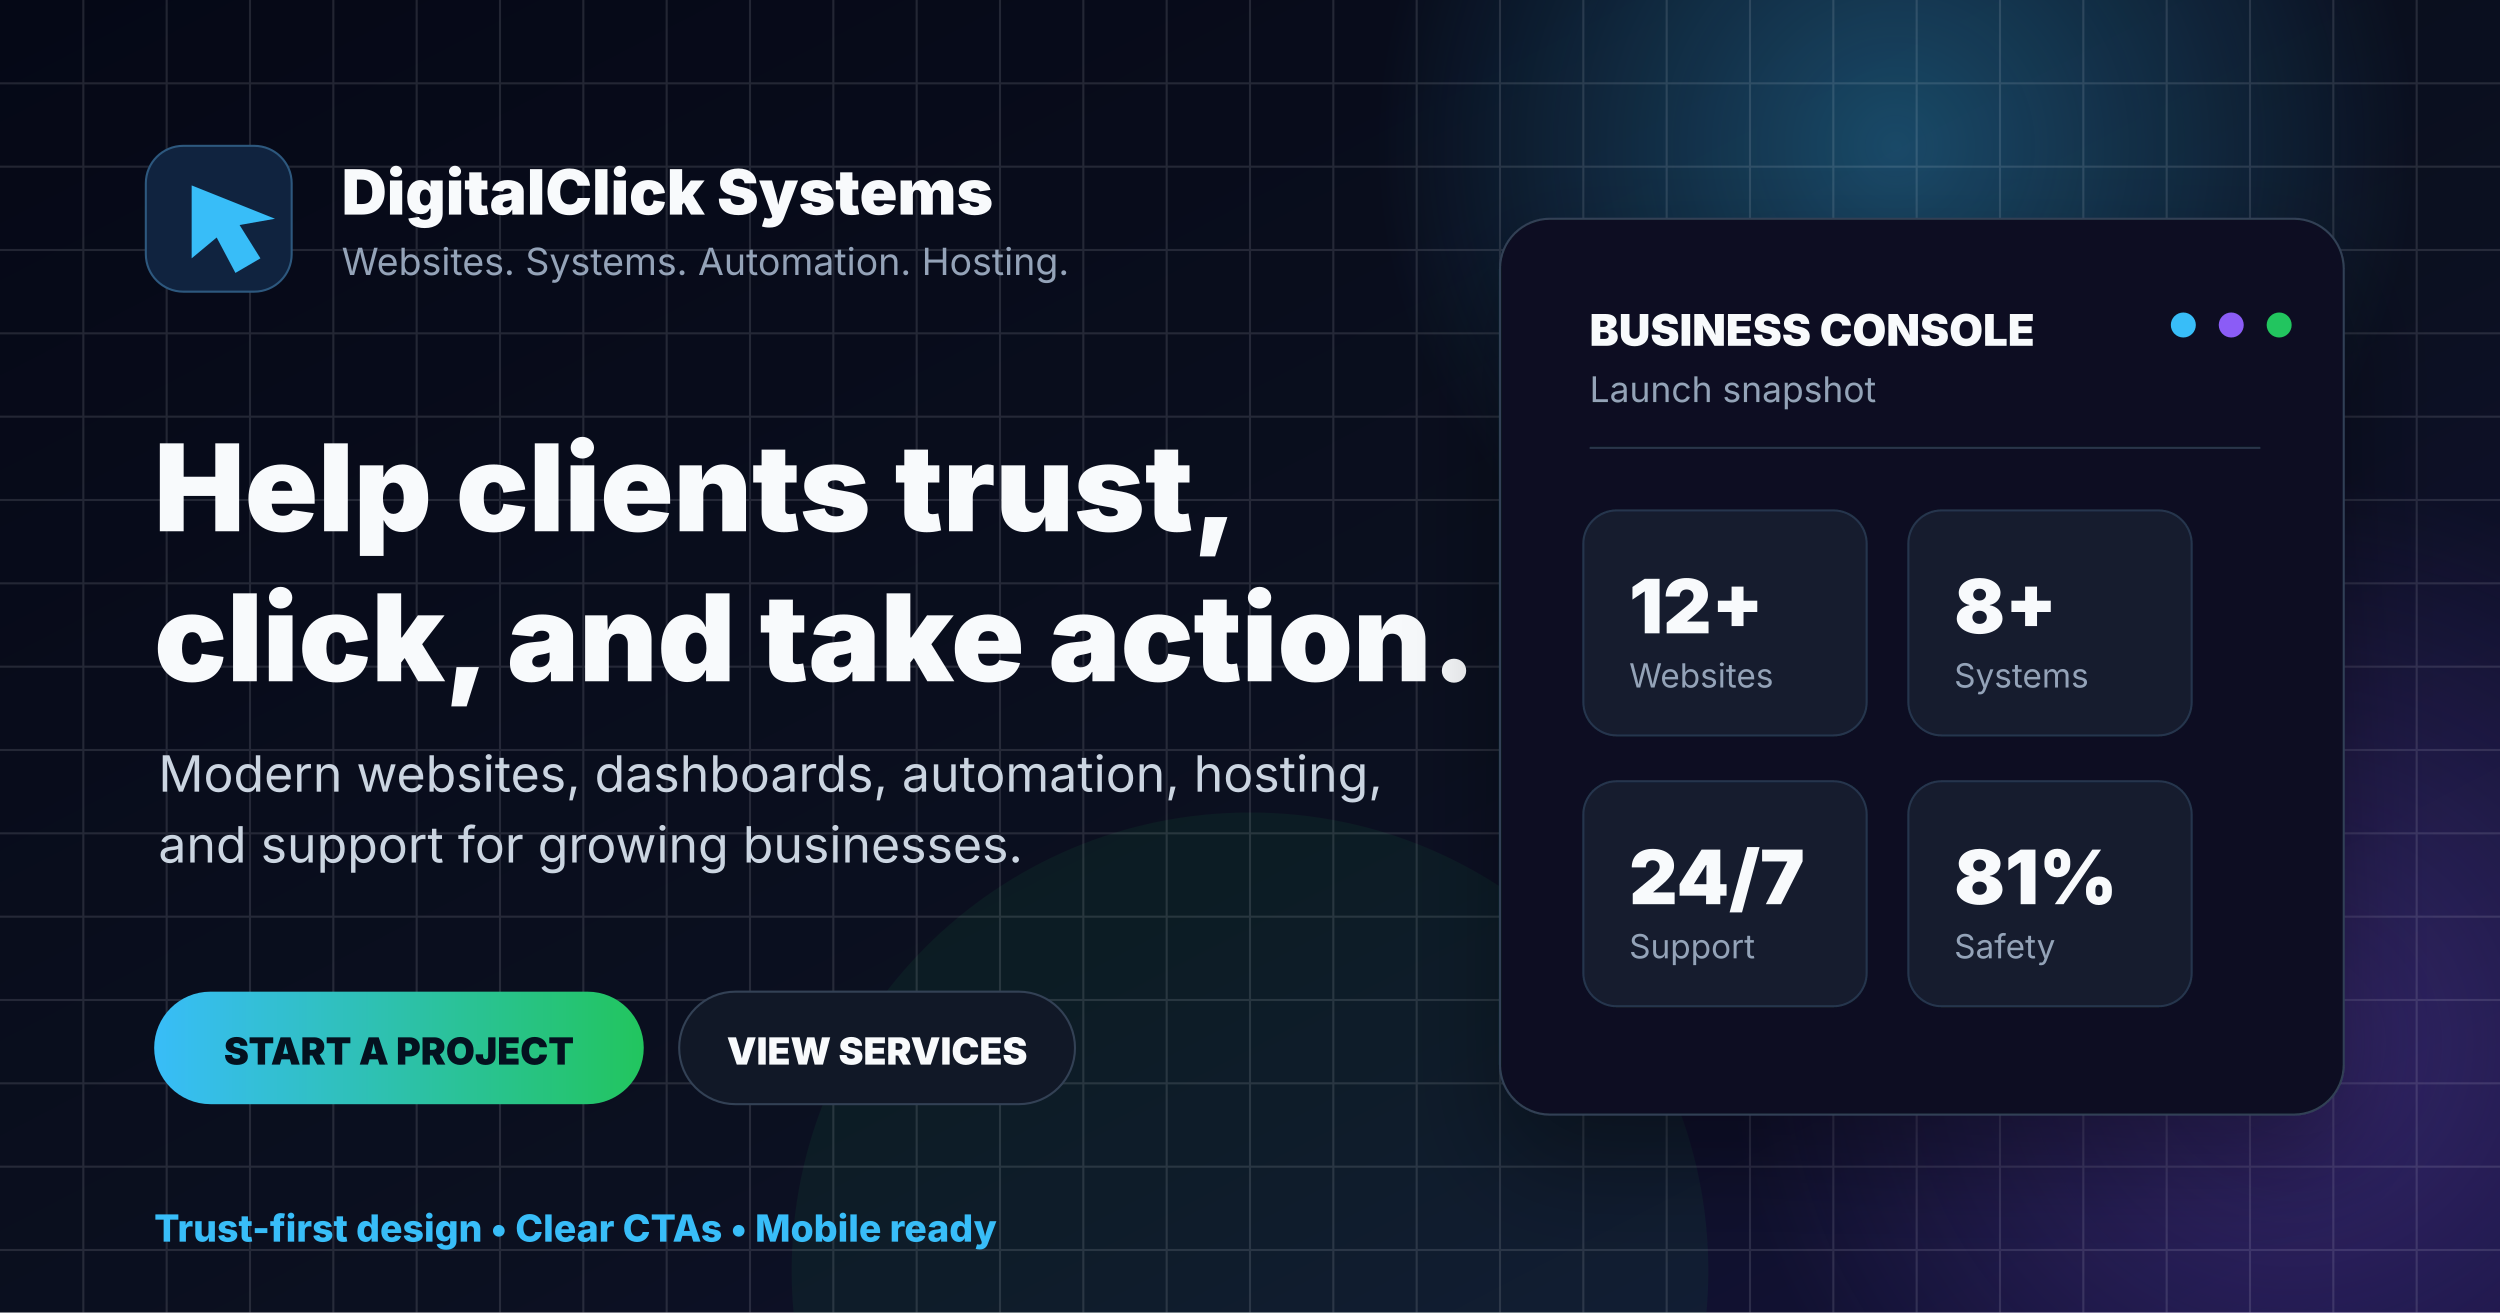
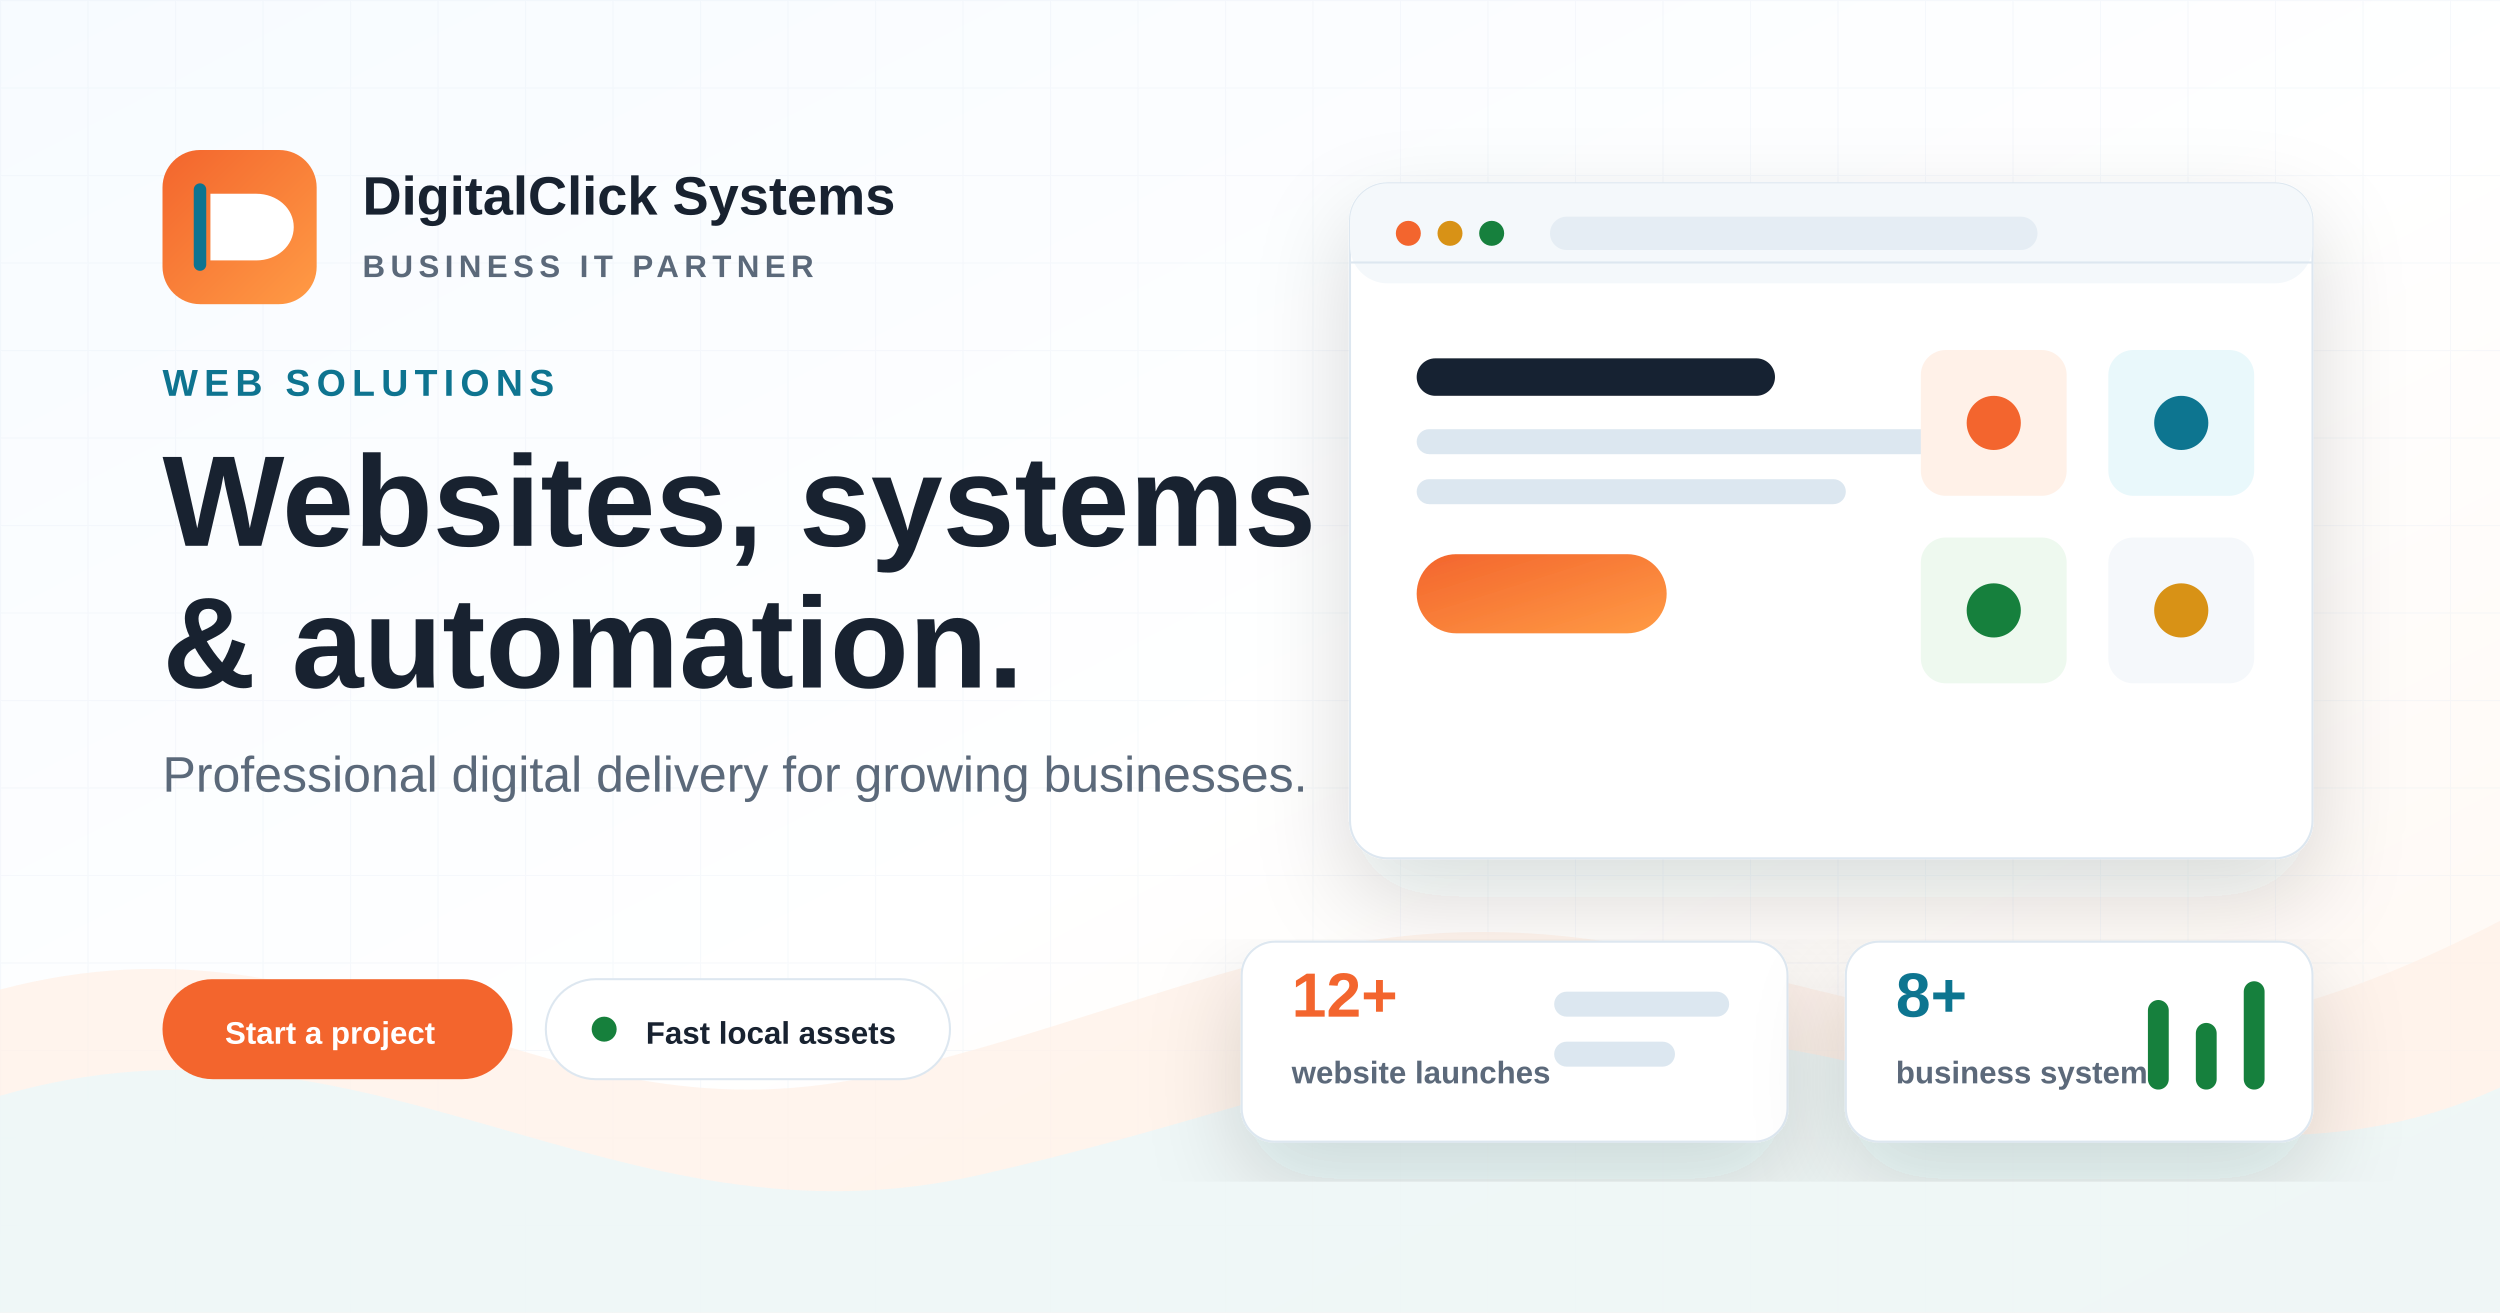
- <svg xmlns="http://www.w3.org/2000/svg" width="1200" height="630" viewBox="0 0 1200 630">
+ <svg xmlns="http://www.w3.org/2000/svg" width="1200" height="630" viewBox="0 0 1200 630" role="img" aria-labelledby="title desc">
  <defs>
    <linearGradient id="bg" x1="0" y1="0" x2="1" y2="1">
-       <stop offset="0" stop-color="#050816" />
-       <stop offset="0.58" stop-color="#0b1020" />
-       <stop offset="1" stop-color="#14113a" />
+       <stop offset="0" stop-color="#f7fbff" />
+       <stop offset="0.54" stop-color="#ffffff" />
+       <stop offset="1" stop-color="#fff7f1" />
    </linearGradient>
-     <linearGradient id="cta" x1="0" y1="0" x2="1" y2="0">
-       <stop offset="0" stop-color="#38bdf8" />
-       <stop offset="1" stop-color="#22c55e" />
+     <linearGradient id="orange" x1="0" y1="0" x2="1" y2="1">
+       <stop offset="0" stop-color="#f3652d" />
+       <stop offset="1" stop-color="#ff9b45" />
    </linearGradient>
-     <radialGradient id="cyanGlow" cx="50%" cy="50%" r="50%">
-       <stop offset="0" stop-color="#38bdf8" stop-opacity=".34" />
-       <stop offset="1" stop-color="#38bdf8" stop-opacity="0" />
-     </radialGradient>
-     <radialGradient id="violetGlow" cx="50%" cy="50%" r="50%">
-       <stop offset="0" stop-color="#8b5cf6" stop-opacity=".28" />
-       <stop offset="1" stop-color="#8b5cf6" stop-opacity="0" />
-     </radialGradient>
-     <filter id="softShadow" x="-20%" y="-20%" width="140%" height="140%">
-       <feDropShadow dx="0" dy="24" stdDeviation="24" flood-color="#000000" flood-opacity=".34" />
+     <linearGradient id="teal" x1="0" y1="0" x2="1" y2="1">
+       <stop offset="0" stop-color="#0e7490" />
+       <stop offset="1" stop-color="#22a6b3" />
+     </linearGradient>
+     <filter id="shadow" x="-20%" y="-20%" width="140%" height="140%">
+       <feDropShadow dx="0" dy="18" stdDeviation="22" flood-color="#182230" flood-opacity="0.15" />
    </filter>
+     <pattern id="grid" width="42" height="42" patternUnits="userSpaceOnUse">
+       <path d="M42 0H0V42" fill="none" stroke="#dce7f0" stroke-width="1" opacity="0.55" />
+     </pattern>
  </defs>
  <rect width="1200" height="630" fill="url(#bg)" />
-   <circle cx="910" cy="70" r="250" fill="url(#cyanGlow)" />
-   <circle cx="1100" cy="500" r="270" fill="url(#violetGlow)" />
-   <circle cx="600" cy="610" r="220" fill="#22c55e" opacity=".07" />
-   <g opacity=".12" stroke="#f8fafc" stroke-width="1">
-     <path d="M0 40H1200M0 80H1200M0 120H1200M0 160H1200M0 200H1200M0 240H1200M0 280H1200M0 320H1200M0 360H1200M0 400H1200M0 440H1200M0 480H1200M0 520H1200M0 560H1200M0 600H1200" />
-     <path d="M40 0V630M80 0V630M120 0V630M160 0V630M200 0V630M240 0V630M280 0V630M320 0V630M360 0V630M400 0V630M440 0V630M480 0V630M520 0V630M560 0V630M600 0V630M640 0V630M680 0V630M720 0V630M760 0V630M800 0V630M840 0V630M880 0V630M920 0V630M960 0V630M1000 0V630M1040 0V630M1080 0V630M1120 0V630M1160 0V630" />
+   <rect width="1200" height="630" fill="url(#grid)" opacity="0.45" />
+   <path d="M0 475 C170 430 260 555 425 515 C580 478 655 420 820 462 C965 500 1050 520 1200 442 V630 H0 Z" fill="#fff1e8" opacity="0.78" />
+   <path d="M0 526 C178 474 294 604 470 564 C655 522 724 467 910 515 C1030 546 1117 560 1200 522 V630 H0 Z" fill="#e9f8fb" opacity="0.72" />
+   <g transform="translate(78 72)">
+     <g>
+       <rect x="0" y="0" width="74" height="74" rx="18" fill="url(#orange)" />
+       <path d="M23 21h22c10 0 18 7 18 16s-8 16-18 16H23V21Z" fill="#fff" />
+       <path d="M18 19v36" stroke="#0e7490" stroke-width="6" stroke-linecap="round" />
+     </g>
+     <text x="96" y="31" fill="#182230" font-family="Segoe UI, Arial, sans-serif" font-size="26" font-weight="800" letter-spacing="0">DigitalClick Systems</text>
+     <text x="96" y="61" fill="#5b697a" font-family="Segoe UI, Arial, sans-serif" font-size="15" font-weight="800" letter-spacing="2.6">BUSINESS IT PARTNER</text>
  </g>
-   <g transform="translate(70 70)">
-     <rect width="70" height="70" rx="18" fill="#10233f" stroke="#2d587e" />
-     <path d="M22 19v35l12-10 9 17 12-7-10-16 17-3z" fill="#38bdf8" />
+   <g transform="translate(78 190)">
+     <text x="0" y="0" fill="#0e7490" font-family="Segoe UI, Arial, sans-serif" font-size="18" font-weight="900" letter-spacing="3">WEB SOLUTIONS</text>
+     <text x="0" y="72" fill="#182230" font-family="Segoe UI, Arial, sans-serif" font-size="62" font-weight="900" letter-spacing="0">Websites, systems</text>
+     <text x="0" y="140" fill="#182230" font-family="Segoe UI, Arial, sans-serif" font-size="62" font-weight="900" letter-spacing="0">&amp; automation.</text>
+     <text x="0" y="190" fill="#5b697a" font-family="Segoe UI, Arial, sans-serif" font-size="24" font-weight="500">Professional digital delivery for growing businesses.</text>
  </g>
-   <text x="164" y="103" fill="#f8fafc" font-family="Inter, Segoe UI, Arial, sans-serif" font-size="30" font-weight="900">DigitalClick Systems</text>
-   <text x="164" y="132" fill="#94a3b8" font-family="Inter, Segoe UI, Arial, sans-serif" font-size="18">Websites. Systems. Automation. Hosting.</text>
-   <text x="74" y="255" fill="#f8fafc" font-family="Inter, Segoe UI, Arial, sans-serif" font-size="58" font-weight="900">
-     <tspan x="74" dy="0">Help clients trust,</tspan>
-     <tspan x="74" dy="72">click, and take action.</tspan>
-   </text>
-   <text x="76" y="380" fill="#cbd5e1" font-family="Inter, Segoe UI, Arial, sans-serif" font-size="24">
-     <tspan x="76" dy="0">Modern websites, dashboards, automation, hosting,</tspan>
-     <tspan x="76" dy="34">and support for growing businesses.</tspan>
-   </text>
-   <g transform="translate(74 476)">
-     <rect width="235" height="54" rx="27" fill="url(#cta)" />
-     <text x="117.5" y="35" text-anchor="middle" fill="#04111f" font-family="Inter, Segoe UI, Arial, sans-serif" font-size="18" font-weight="900">START A PROJECT</text>
+   <g transform="translate(78 470)">
+     <rect x="0" y="0" width="168" height="48" rx="24" fill="#f3652d" />
+     <text x="30" y="31" fill="#ffffff" font-family="Segoe UI, Arial, sans-serif" font-size="15" font-weight="900">Start a project</text>
+     <rect x="184" y="0" width="194" height="48" rx="24" fill="#ffffff" stroke="#dde7f0" />
+     <circle cx="212" cy="24" r="6" fill="#16803c" />
+     <text x="232" y="31" fill="#182230" font-family="Segoe UI, Arial, sans-serif" font-size="15" font-weight="900">Fast local assets</text>
  </g>
-   <g transform="translate(326 476)">
-     <rect width="190" height="54" rx="27" fill="#111827" stroke="#334155" />
-     <text x="95" y="35" text-anchor="middle" fill="#f8fafc" font-family="Inter, Segoe UI, Arial, sans-serif" font-size="18" font-weight="900">VIEW SERVICES</text>
-   </g>
-   <text x="74" y="596" fill="#38bdf8" font-family="Inter, Segoe UI, Arial, sans-serif" font-size="18" font-weight="800">Trust-first design  •  Clear CTAs  •  Mobile ready</text>
-   <g transform="translate(720 105)" filter="url(#softShadow)">
-     <rect width="405" height="430" rx="24" fill="#0b1020" stroke="#334155" />
-     <text x="43" y="61" fill="#f8fafc" font-family="Inter, Segoe UI, Arial, sans-serif" font-size="21" font-weight="900">BUSINESS CONSOLE</text>
-     <text x="43" y="88" fill="#94a3b8" font-family="Inter, Segoe UI, Arial, sans-serif" font-size="17">Launch snapshot</text>
-     <circle cx="328" cy="51" r="6" fill="#38bdf8" />
-     <circle cx="351" cy="51" r="6" fill="#8b5cf6" />
-     <circle cx="374" cy="51" r="6" fill="#22c55e" />
-     <line x1="43" y1="110" x2="365" y2="110" stroke="#334155" opacity=".75" />
-     <g transform="translate(40 140)">
-       <rect width="136" height="108" rx="16" fill="#151c2e" stroke="#26354d" />
-       <text x="22" y="59" fill="#f8fafc" font-family="Inter, Segoe UI, Arial, sans-serif" font-size="36" font-weight="900">12+</text>
-       <text x="22" y="85" fill="#94a3b8" font-family="Inter, Segoe UI, Arial, sans-serif" font-size="16">Websites</text>
+   <g transform="translate(648 88)" filter="url(#shadow)">
+     <rect x="0" y="0" width="462" height="324" rx="18" fill="#ffffff" stroke="#dde7f0" />
+     <rect x="0" y="0" width="462" height="48" rx="18" fill="#f4f8fb" />
+     <path d="M0 38H462" stroke="#dde7f0" />
+     <circle cx="28" cy="24" r="6" fill="#f3652d" />
+     <circle cx="48" cy="24" r="6" fill="#d89215" />
+     <circle cx="68" cy="24" r="6" fill="#16803c" />
+     <rect x="96" y="16" width="234" height="16" rx="8" fill="#e5edf4" />
+     <g transform="translate(32 84)">
+       <rect x="0" y="0" width="172" height="18" rx="9" fill="#182230" />
+       <rect x="0" y="34" width="250" height="12" rx="6" fill="#dce7f0" />
+       <rect x="0" y="58" width="206" height="12" rx="6" fill="#dce7f0" />
+       <rect x="0" y="94" width="120" height="38" rx="19" fill="url(#orange)" />
    </g>
-     <g transform="translate(196 140)">
-       <rect width="136" height="108" rx="16" fill="#151c2e" stroke="#26354d" />
-       <text x="22" y="59" fill="#f8fafc" font-family="Inter, Segoe UI, Arial, sans-serif" font-size="36" font-weight="900">8+</text>
-       <text x="22" y="85" fill="#94a3b8" font-family="Inter, Segoe UI, Arial, sans-serif" font-size="16">Systems</text>
-     </g>
-     <g transform="translate(40 270)">
-       <rect width="136" height="108" rx="16" fill="#151c2e" stroke="#26354d" />
-       <text x="22" y="59" fill="#f8fafc" font-family="Inter, Segoe UI, Arial, sans-serif" font-size="36" font-weight="900">24/7</text>
-       <text x="22" y="85" fill="#94a3b8" font-family="Inter, Segoe UI, Arial, sans-serif" font-size="16">Support</text>
-     </g>
-     <g transform="translate(196 270)">
-       <rect width="136" height="108" rx="16" fill="#151c2e" stroke="#26354d" />
-       <text x="22" y="59" fill="#f8fafc" font-family="Inter, Segoe UI, Arial, sans-serif" font-size="36" font-weight="900">81%</text>
-       <text x="22" y="85" fill="#94a3b8" font-family="Inter, Segoe UI, Arial, sans-serif" font-size="16">Safety</text>
+     <g transform="translate(274 80)">
+       <rect x="0" y="0" width="70" height="70" rx="12" fill="#fff1e8" />
+       <rect x="90" y="0" width="70" height="70" rx="12" fill="#e9f8fb" />
+       <rect x="0" y="90" width="70" height="70" rx="12" fill="#eef9ef" />
+       <rect x="90" y="90" width="70" height="70" rx="12" fill="#f5f8fb" />
+       <circle cx="35" cy="35" r="13" fill="#f3652d" />
+       <circle cx="125" cy="35" r="13" fill="#0e7490" />
+       <circle cx="35" cy="125" r="13" fill="#16803c" />
+       <circle cx="125" cy="125" r="13" fill="#d89215" />
    </g>
  </g>
+   <g transform="translate(596 452)" filter="url(#shadow)">
+     <rect x="0" y="0" width="262" height="96" rx="16" fill="#ffffff" stroke="#dde7f0" />
+     <text x="24" y="36" fill="#f3652d" font-family="Segoe UI, Arial, sans-serif" font-size="30" font-weight="900">12+</text>
+     <text x="24" y="68" fill="#5b697a" font-family="Segoe UI, Arial, sans-serif" font-size="15" font-weight="800">website launches</text>
+     <rect x="150" y="24" width="84" height="12" rx="6" fill="#dce7f0" />
+     <rect x="150" y="48" width="58" height="12" rx="6" fill="#dce7f0" />
+   </g>
+   <g transform="translate(886 452)" filter="url(#shadow)">
+     <rect x="0" y="0" width="224" height="96" rx="16" fill="#ffffff" stroke="#dde7f0" />
+     <text x="24" y="36" fill="#0e7490" font-family="Segoe UI, Arial, sans-serif" font-size="30" font-weight="900">8+</text>
+     <text x="24" y="68" fill="#5b697a" font-family="Segoe UI, Arial, sans-serif" font-size="15" font-weight="800">business systems</text>
+     <path d="M150 66V33M173 66V44M196 66V24" stroke="#16803c" stroke-width="10" stroke-linecap="round" />
+   </g>
</svg>
